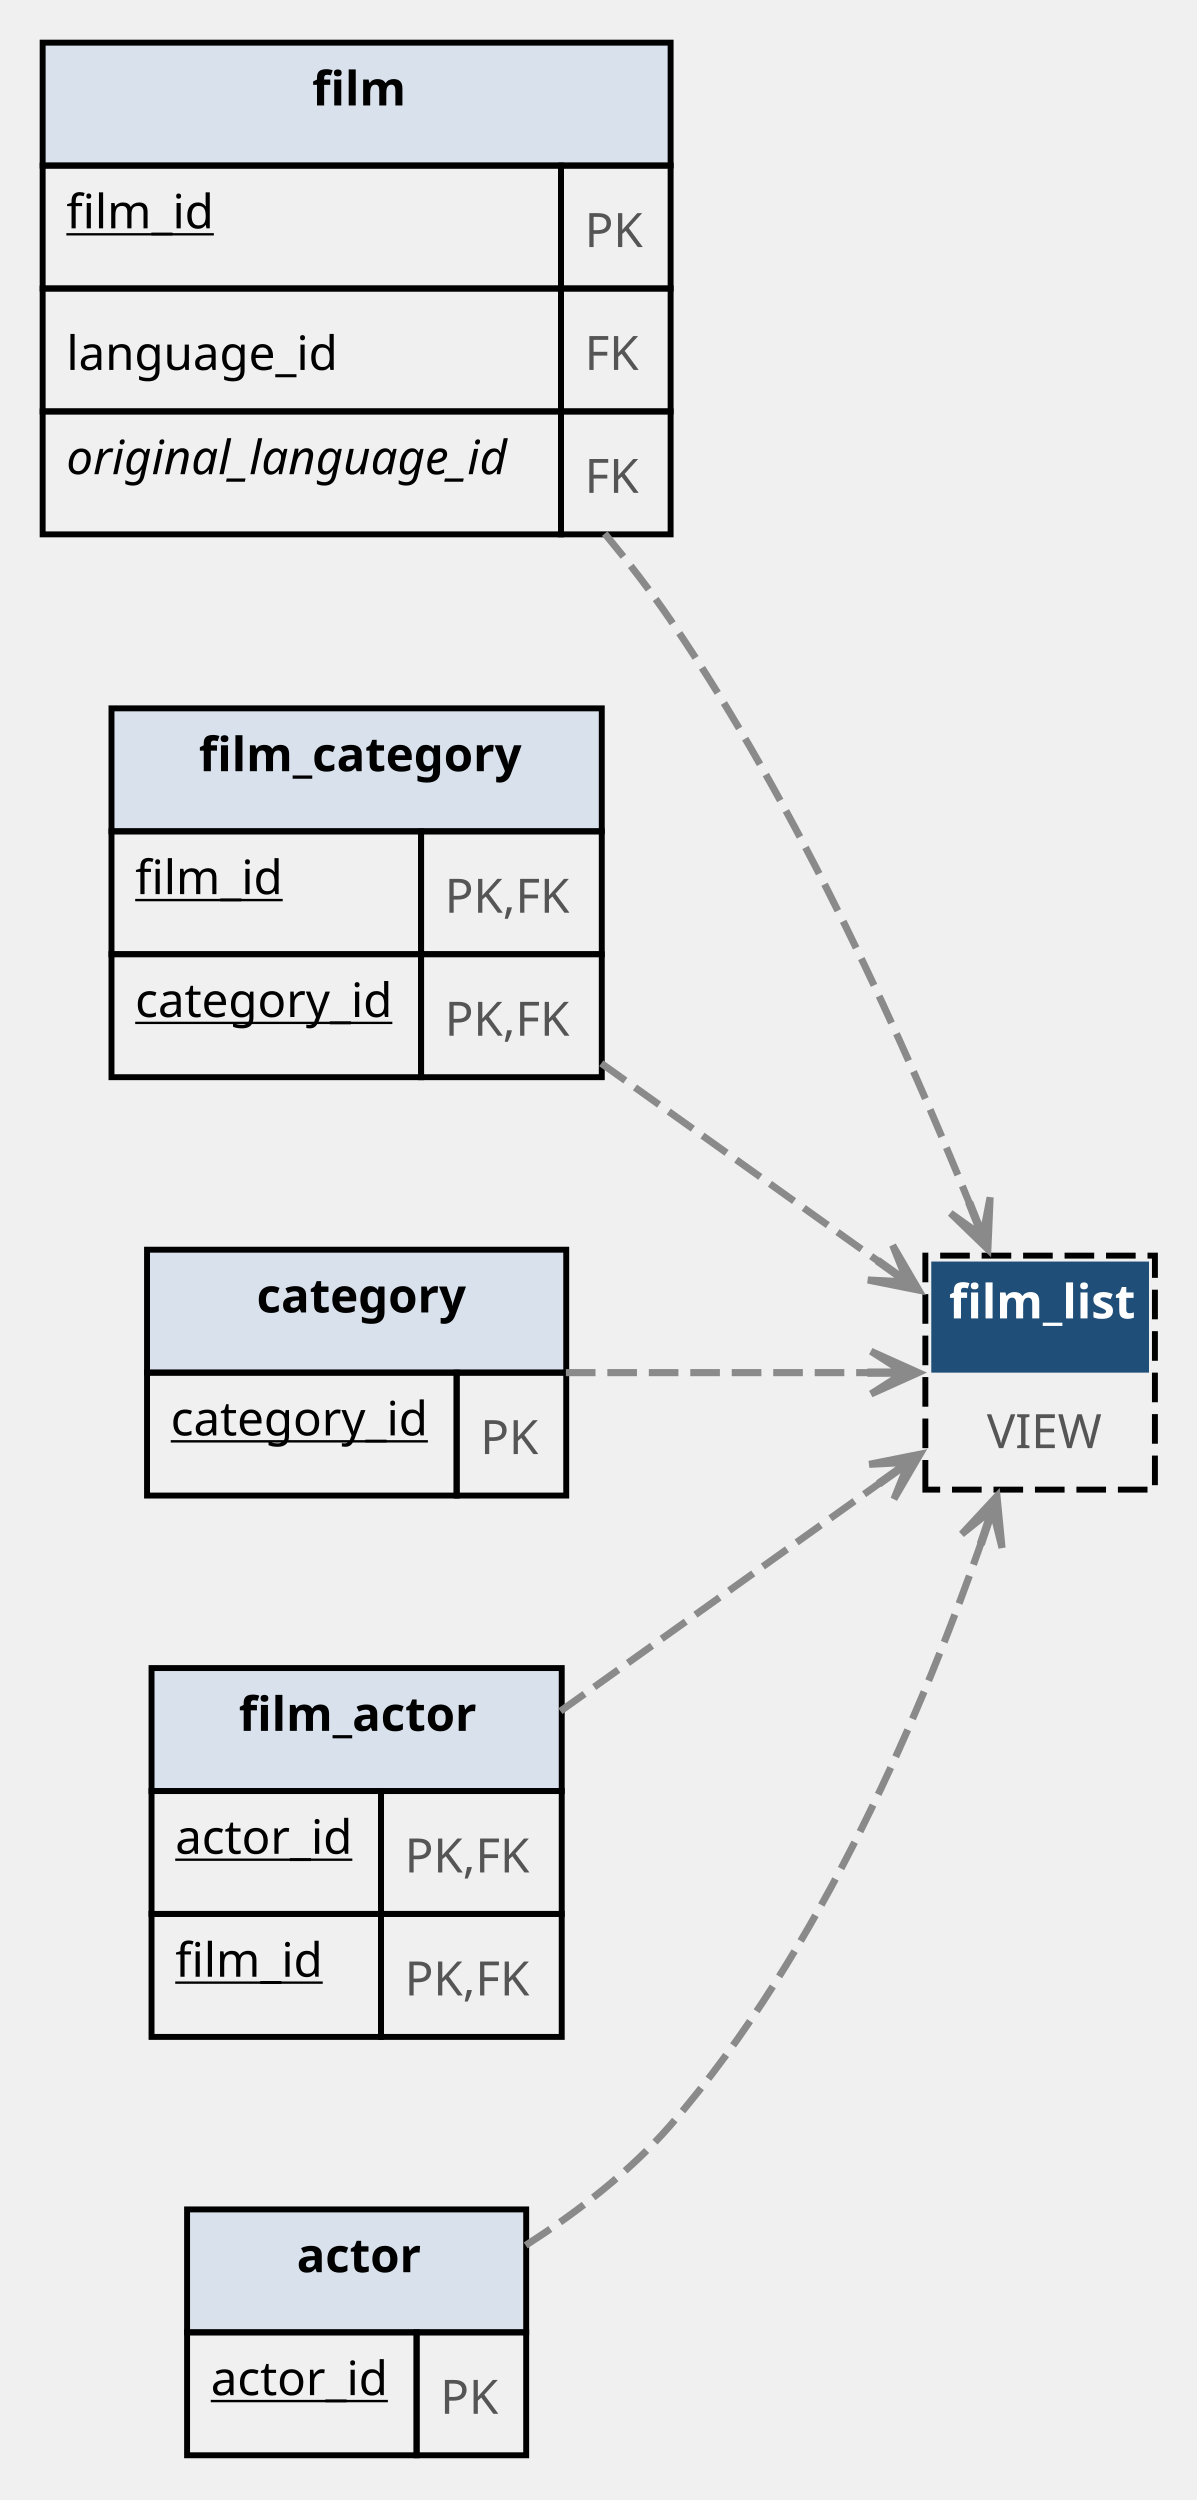
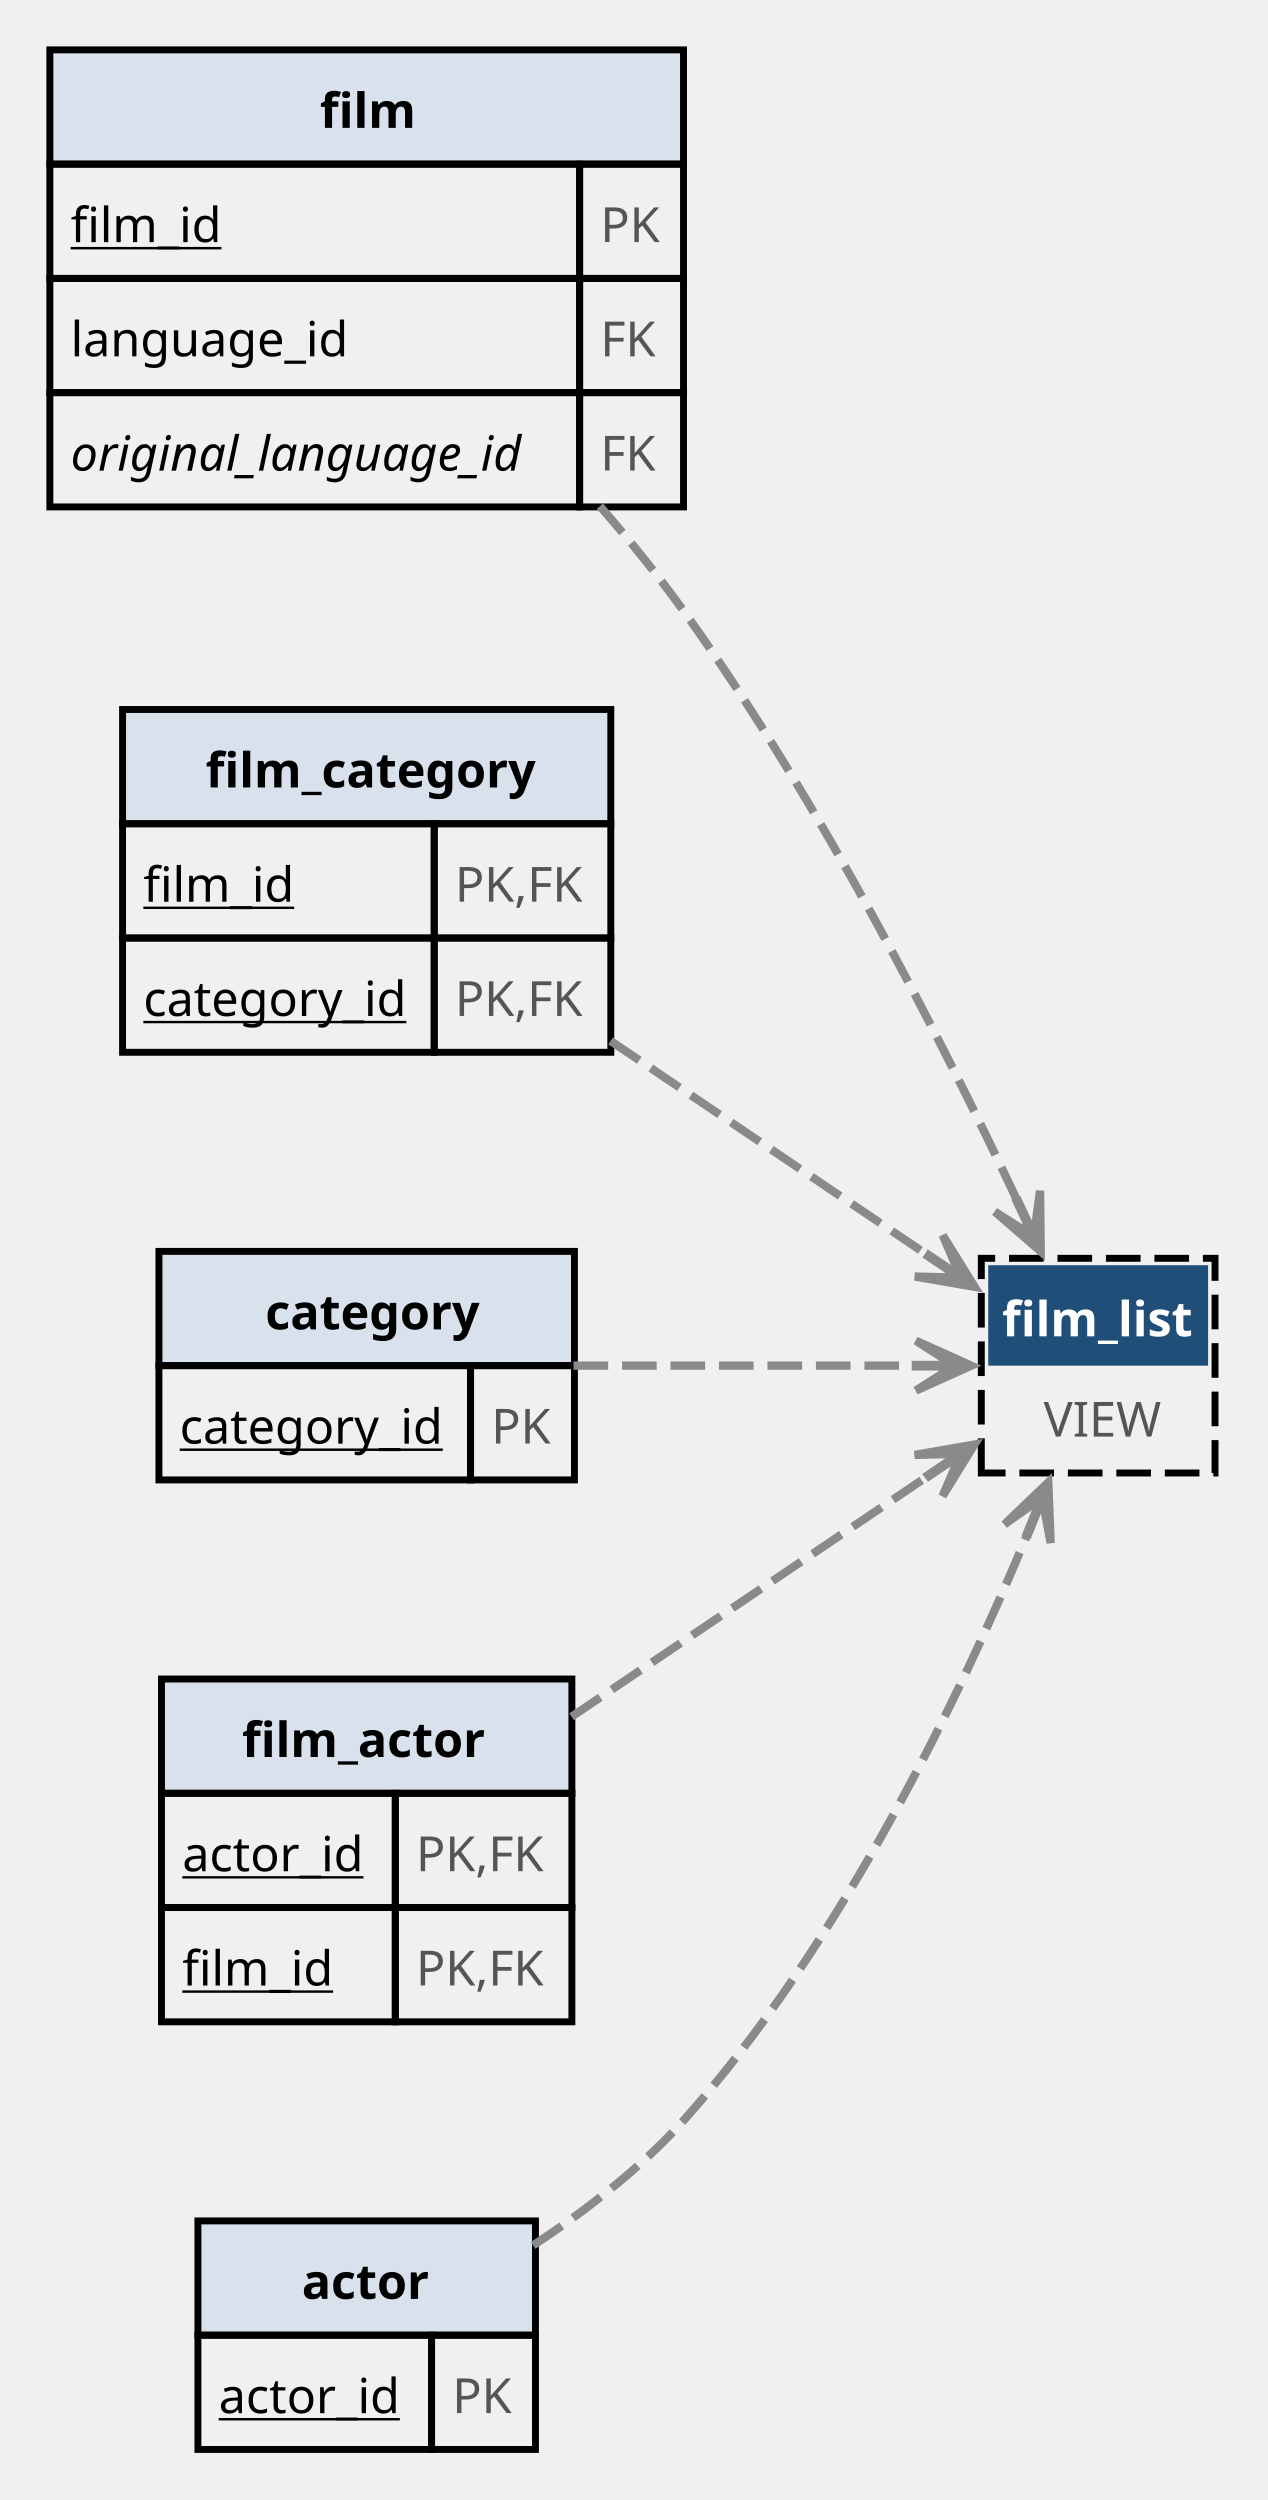
- <svg xmlns="http://www.w3.org/2000/svg" width="202pt" height="422pt" viewBox="0.00 0.00 202.00 422.00">
-   <g id="graph0" class="graph" transform="scale(1 1) rotate(0) translate(7.2 414.45)">
+ <svg xmlns="http://www.w3.org/2000/svg" width="183pt" height="361pt" viewBox="0.00 0.00 183.00 361.00">
+   <g id="graph0" class="graph" transform="scale(1 1) rotate(0) translate(7.2 353.7)">
    <g id="node1" class="node">
-       <polygon fill="none" stroke="#000000" stroke-dasharray="5,2" points="149,-163 149,-202.5 187.75,-202.5 187.75,-163 149,-163" />
-       <polygon fill="#1f4e79" stroke="none" stroke-dasharray="5,2" points="150,-182.75 150,-201.5 186.75,-201.5 186.75,-182.75 150,-182.75" />
-       <text xml:space="preserve" text-anchor="start" x="153" y="-191.9" font-family="Noto Sans KR" font-weight="bold" font-size="8.00" fill="#ffffff">film_list</text>
-       <text xml:space="preserve" text-anchor="start" x="159.38" y="-170" font-family="Noto Sans KR" font-size="8.00" fill="#555555">VIEW</text>
+       <polygon fill="none" stroke="#000000" stroke-dasharray="5,2" points="134.5,-141 134.5,-172 168.25,-172 168.25,-141 134.5,-141" />
+       <polygon fill="#1f4e79" stroke="none" stroke-dasharray="5,2" points="135.5,-156.5 135.5,-171 167.25,-171 167.25,-156.5 135.5,-156.5" />
+       <text xml:space="preserve" text-anchor="start" x="137.5" y="-160.74" font-family="Noto Sans KR" font-weight="bold" font-size="7.00" fill="#ffffff">film_list</text>
+       <text xml:space="preserve" text-anchor="start" x="143.5" y="-146.25" font-family="Noto Sans KR" font-size="7.00" fill="#555555">VIEW</text>
    </g>
    <g id="node2" class="node">
-       <polygon fill="#d9e2ec" stroke="none" points="0,-386.5 0,-407.25 106,-407.25 106,-386.5 0,-386.5" />
-       <polygon fill="none" stroke="#000000" points="0,-386.5 0,-407.25 106,-407.25 106,-386.5 0,-386.5" />
-       <text xml:space="preserve" text-anchor="start" x="45.5" y="-396.65" font-family="Noto Sans KR" font-weight="bold" font-size="8.00" fill="#000000">film</text>
-       <polygon fill="none" stroke="#000000" points="0,-365.75 0,-386.5 87.5,-386.5 87.5,-365.75 0,-365.75" />
-       <text xml:space="preserve" text-anchor="start" x="4" y="-375.9" font-family="Noto Sans KR" text-decoration="underline" font-size="8.00">film_id</text>
-       <polygon fill="none" stroke="#000000" points="87.5,-365.75 87.5,-386.5 106,-386.5 106,-365.75 87.5,-365.75" />
-       <text xml:space="preserve" text-anchor="start" x="91.5" y="-372.75" font-family="Noto Sans KR" font-size="8.00" fill="#555555">PK</text>
-       <polygon fill="none" stroke="#000000" points="0,-345 0,-365.75 87.5,-365.75 87.5,-345 0,-345" />
-       <text xml:space="preserve" text-anchor="start" x="4" y="-352" font-family="Noto Sans KR" font-size="8.00">language_id</text>
-       <polygon fill="none" stroke="#000000" points="87.5,-345 87.5,-365.75 106,-365.75 106,-345 87.5,-345" />
-       <text xml:space="preserve" text-anchor="start" x="91.5" y="-352" font-family="Noto Sans KR" font-size="8.00" fill="#555555">FK</text>
-       <polygon fill="none" stroke="#000000" points="0,-324.25 0,-345 87.5,-345 87.5,-324.25 0,-324.25" />
-       <text xml:space="preserve" text-anchor="start" x="4" y="-334.4" font-family="Noto Sans KR" font-style="italic" font-size="8.00">original_language_id</text>
-       <polygon fill="none" stroke="#000000" points="87.5,-324.25 87.5,-345 106,-345 106,-324.25 87.5,-324.25" />
-       <text xml:space="preserve" text-anchor="start" x="91.5" y="-331.25" font-family="Noto Sans KR" font-size="8.00" fill="#555555">FK</text>
+       <polygon fill="#d9e2ec" stroke="none" points="0,-330 0,-346.5 91.5,-346.5 91.5,-330 0,-330" />
+       <polygon fill="none" stroke="#000000" points="0,-330 0,-346.5 91.5,-346.5 91.5,-330 0,-330" />
+       <text xml:space="preserve" text-anchor="start" x="39" y="-335.24" font-family="Noto Sans KR" font-weight="bold" font-size="7.00" fill="#000000">film</text>
+       <polygon fill="none" stroke="#000000" points="0,-313.5 0,-330 76.5,-330 76.5,-313.5 0,-313.5" />
+       <text xml:space="preserve" text-anchor="start" x="3" y="-318.74" font-family="Noto Sans KR" text-decoration="underline" font-size="7.00">film_id</text>
+       <polygon fill="none" stroke="#000000" points="76.5,-313.5 76.5,-330 91.5,-330 91.5,-313.5 76.5,-313.5" />
+       <text xml:space="preserve" text-anchor="start" x="79.5" y="-318.75" font-family="Noto Sans KR" font-size="7.00" fill="#555555">PK</text>
+       <polygon fill="none" stroke="#000000" points="0,-297 0,-313.5 76.5,-313.5 76.5,-297 0,-297" />
+       <text xml:space="preserve" text-anchor="start" x="3" y="-302.25" font-family="Noto Sans KR" font-size="7.00">language_id</text>
+       <polygon fill="none" stroke="#000000" points="76.5,-297 76.5,-313.5 91.5,-313.5 91.5,-297 76.5,-297" />
+       <text xml:space="preserve" text-anchor="start" x="79.5" y="-302.25" font-family="Noto Sans KR" font-size="7.00" fill="#555555">FK</text>
+       <polygon fill="none" stroke="#000000" points="0,-280.5 0,-297 76.5,-297 76.5,-280.5 0,-280.5" />
+       <text xml:space="preserve" text-anchor="start" x="3" y="-285.74" font-family="Noto Sans KR" font-style="italic" font-size="7.00">original_language_id</text>
+       <polygon fill="none" stroke="#000000" points="76.5,-280.5 76.5,-297 91.5,-297 91.5,-280.5 76.5,-280.5" />
+       <text xml:space="preserve" text-anchor="start" x="79.5" y="-285.75" font-family="Noto Sans KR" font-size="7.00" fill="#555555">FK</text>
    </g>
    <g id="edge1" class="edge">
-       <path fill="none" stroke="#8a8a8a" stroke-width="1.2" stroke-dasharray="5,2" d="M94.88,-324.38C98.84,-319.61 102.63,-314.68 106,-309.75 127.72,-277.96 145.91,-237.31 156.71,-210.68" />
-       <polygon fill="#8a8a8a" stroke="#8a8a8a" stroke-width="1.2" points="159.55,-203.58 159.93,-212.34 158.7,-205.97 156.68,-211.04 156.58,-211.01 156.49,-210.97 158.51,-205.9 153.24,-209.67 159.55,-203.58" />
+       <path fill="none" stroke="#8a8a8a" stroke-width="1.2" stroke-dasharray="5,2" d="M79.43,-280.61C83.69,-275.71 87.84,-270.59 91.5,-265.5 111.33,-237.89 129.11,-202.84 139.82,-180.05" />
+       <polygon fill="#8a8a8a" stroke="#8a8a8a" stroke-width="1.2" points="143.08,-172.99 142.99,-181.76 142.11,-175.34 139.81,-180.29 139.72,-180.25 139.63,-180.21 141.92,-175.25 136.45,-178.74 143.08,-172.99" />
    </g>
    <g id="node3" class="node">
-       <polygon fill="#d9e2ec" stroke="none" points="11.62,-274.12 11.62,-294.88 94.38,-294.88 94.38,-274.12 11.62,-274.12" />
-       <polygon fill="none" stroke="#000000" points="11.62,-274.12 11.62,-294.88 94.38,-294.88 94.38,-274.12 11.62,-274.12" />
-       <text xml:space="preserve" text-anchor="start" x="26.38" y="-284.27" font-family="Noto Sans KR" font-weight="bold" font-size="8.00" fill="#000000">film_category</text>
-       <polygon fill="none" stroke="#000000" points="11.62,-253.38 11.62,-274.12 63.88,-274.12 63.88,-253.38 11.62,-253.38" />
-       <text xml:space="preserve" text-anchor="start" x="15.62" y="-263.52" font-family="Noto Sans KR" text-decoration="underline" font-size="8.00">film_id</text>
-       <polygon fill="none" stroke="#000000" points="63.88,-253.38 63.88,-274.12 94.38,-274.12 94.38,-253.38 63.88,-253.38" />
-       <text xml:space="preserve" text-anchor="start" x="67.88" y="-260.38" font-family="Noto Sans KR" font-size="8.00" fill="#555555">PK,FK</text>
-       <polygon fill="none" stroke="#000000" points="11.62,-232.62 11.62,-253.38 63.88,-253.38 63.88,-232.62 11.62,-232.62" />
-       <text xml:space="preserve" text-anchor="start" x="15.62" y="-242.78" font-family="Noto Sans KR" text-decoration="underline" font-size="8.00">category_id</text>
-       <polygon fill="none" stroke="#000000" points="63.88,-232.62 63.88,-253.38 94.38,-253.38 94.38,-232.62 63.88,-232.62" />
-       <text xml:space="preserve" text-anchor="start" x="67.88" y="-239.62" font-family="Noto Sans KR" font-size="8.00" fill="#555555">PK,FK</text>
+       <polygon fill="#d9e2ec" stroke="none" points="10.5,-234.75 10.5,-251.25 81,-251.25 81,-234.75 10.5,-234.75" />
+       <polygon fill="none" stroke="#000000" points="10.5,-234.75 10.5,-251.25 81,-251.25 81,-234.75 10.5,-234.75" />
+       <text xml:space="preserve" text-anchor="start" x="22.5" y="-239.99" font-family="Noto Sans KR" font-weight="bold" font-size="7.00" fill="#000000">film_category</text>
+       <polygon fill="none" stroke="#000000" points="10.5,-218.25 10.5,-234.75 55.5,-234.75 55.5,-218.25 10.5,-218.25" />
+       <text xml:space="preserve" text-anchor="start" x="13.5" y="-223.49" font-family="Noto Sans KR" text-decoration="underline" font-size="7.00">film_id</text>
+       <polygon fill="none" stroke="#000000" points="55.5,-218.25 55.5,-234.75 81,-234.75 81,-218.25 55.5,-218.25" />
+       <text xml:space="preserve" text-anchor="start" x="58.5" y="-223.5" font-family="Noto Sans KR" font-size="7.00" fill="#555555">PK,FK</text>
+       <polygon fill="none" stroke="#000000" points="10.5,-201.75 10.5,-218.25 55.5,-218.25 55.5,-201.75 10.5,-201.75" />
+       <text xml:space="preserve" text-anchor="start" x="13.5" y="-206.99" font-family="Noto Sans KR" text-decoration="underline" font-size="7.00">category_id</text>
+       <polygon fill="none" stroke="#000000" points="55.5,-201.75 55.5,-218.25 81,-218.25 81,-201.75 55.5,-201.75" />
+       <text xml:space="preserve" text-anchor="start" x="58.5" y="-207" font-family="Noto Sans KR" font-size="7.00" fill="#555555">PK,FK</text>
    </g>
    <g id="edge2" class="edge">
-       <path fill="none" stroke="#8a8a8a" stroke-width="1.2" stroke-dasharray="5,2" d="M94.29,-234.96C110.08,-223.68 127.72,-211.08 141.72,-201.08" />
-       <polygon fill="#8a8a8a" stroke="#8a8a8a" stroke-width="1.2" points="147.9,-196.67 143.48,-204.25 145.89,-198.22 141.45,-201.4 141.39,-201.32 141.33,-201.24 145.77,-198.06 139.29,-198.39 147.9,-196.67" />
+       <path fill="none" stroke="#8a8a8a" stroke-width="1.2" stroke-dasharray="5,2" d="M80.97,-203.39C96.15,-193.13 113.61,-181.33 127.22,-172.14" />
+       <polygon fill="#8a8a8a" stroke="#8a8a8a" stroke-width="1.2" points="133.54,-167.88 128.92,-175.34 131.49,-169.38 126.96,-172.44 126.91,-172.35 126.85,-172.27 131.38,-169.21 124.89,-169.37 133.54,-167.88" />
    </g>
    <g id="node4" class="node">
-       <polygon fill="#d9e2ec" stroke="none" points="17.62,-182.75 17.62,-203.5 88.38,-203.5 88.38,-182.75 17.62,-182.75" />
-       <polygon fill="none" stroke="#000000" points="17.62,-182.75 17.62,-203.5 88.38,-203.5 88.38,-182.75 17.62,-182.75" />
-       <text xml:space="preserve" text-anchor="start" x="36.12" y="-192.9" font-family="Noto Sans KR" font-weight="bold" font-size="8.00" fill="#000000">category</text>
-       <polygon fill="none" stroke="#000000" points="17.62,-162 17.62,-182.75 69.88,-182.75 69.88,-162 17.62,-162" />
-       <text xml:space="preserve" text-anchor="start" x="21.62" y="-172.15" font-family="Noto Sans KR" text-decoration="underline" font-size="8.00">category_id</text>
-       <polygon fill="none" stroke="#000000" points="69.88,-162 69.88,-182.75 88.38,-182.75 88.38,-162 69.88,-162" />
-       <text xml:space="preserve" text-anchor="start" x="73.88" y="-169" font-family="Noto Sans KR" font-size="8.00" fill="#555555">PK</text>
+       <polygon fill="#d9e2ec" stroke="none" points="15.75,-156.5 15.75,-173 75.75,-173 75.75,-156.5 15.75,-156.5" />
+       <polygon fill="none" stroke="#000000" points="15.75,-156.5 15.75,-173 75.75,-173 75.75,-156.5 15.75,-156.5" />
+       <text xml:space="preserve" text-anchor="start" x="31.12" y="-161.74" font-family="Noto Sans KR" font-weight="bold" font-size="7.00" fill="#000000">category</text>
+       <polygon fill="none" stroke="#000000" points="15.75,-140 15.75,-156.5 60.75,-156.5 60.75,-140 15.75,-140" />
+       <text xml:space="preserve" text-anchor="start" x="18.75" y="-145.24" font-family="Noto Sans KR" text-decoration="underline" font-size="7.00">category_id</text>
+       <polygon fill="none" stroke="#000000" points="60.75,-140 60.75,-156.5 75.75,-156.5 75.75,-140 60.75,-140" />
+       <text xml:space="preserve" text-anchor="start" x="63.75" y="-145.25" font-family="Noto Sans KR" font-size="7.00" fill="#555555">PK</text>
    </g>
    <g id="edge3" class="edge">
-       <path fill="none" stroke="#8a8a8a" stroke-width="1.2" stroke-dasharray="5,2" d="M88.32,-182.75C104.95,-182.75 124.63,-182.75 140.19,-182.75" />
-       <polygon fill="#8a8a8a" stroke="#8a8a8a" stroke-width="1.2" points="147.82,-182.75 139.82,-186.35 145.29,-182.85 139.82,-182.85 139.82,-182.75 139.82,-182.65 145.29,-182.65 139.82,-179.15 147.82,-182.75" />
+       <path fill="none" stroke="#8a8a8a" stroke-width="1.2" stroke-dasharray="5,2" d="M75.62,-156.5C91.24,-156.5 110.35,-156.5 125.34,-156.5" />
+       <polygon fill="#8a8a8a" stroke="#8a8a8a" stroke-width="1.2" points="133.05,-156.5 125.05,-160.1 130.51,-156.6 125.05,-156.6 125.05,-156.5 125.05,-156.4 130.51,-156.4 125.05,-152.9 133.05,-156.5" />
    </g>
    <g id="node5" class="node">
-       <polygon fill="#d9e2ec" stroke="none" points="18.38,-112.12 18.38,-132.88 87.62,-132.88 87.62,-112.12 18.38,-112.12" />
-       <polygon fill="none" stroke="#000000" points="18.38,-112.12 18.38,-132.88 87.62,-132.88 87.62,-112.12 18.38,-112.12" />
-       <text xml:space="preserve" text-anchor="start" x="33.12" y="-122.28" font-family="Noto Sans KR" font-weight="bold" font-size="8.00" fill="#000000">film_actor</text>
-       <polygon fill="none" stroke="#000000" points="18.38,-91.38 18.38,-112.12 57.12,-112.12 57.12,-91.38 18.38,-91.38" />
-       <text xml:space="preserve" text-anchor="start" x="22.38" y="-101.53" font-family="Noto Sans KR" text-decoration="underline" font-size="8.00">actor_id</text>
-       <polygon fill="none" stroke="#000000" points="57.12,-91.38 57.12,-112.12 87.62,-112.12 87.62,-91.38 57.12,-91.38" />
-       <text xml:space="preserve" text-anchor="start" x="61.12" y="-98.38" font-family="Noto Sans KR" font-size="8.00" fill="#555555">PK,FK</text>
-       <polygon fill="none" stroke="#000000" points="18.38,-70.62 18.38,-91.38 57.12,-91.38 57.12,-70.62 18.38,-70.62" />
-       <text xml:space="preserve" text-anchor="start" x="22.38" y="-80.78" font-family="Noto Sans KR" text-decoration="underline" font-size="8.00">film_id</text>
-       <polygon fill="none" stroke="#000000" points="57.12,-70.62 57.12,-91.38 87.62,-91.38 87.62,-70.62 57.12,-70.62" />
-       <text xml:space="preserve" text-anchor="start" x="61.12" y="-77.62" font-family="Noto Sans KR" font-size="8.00" fill="#555555">PK,FK</text>
+       <polygon fill="#d9e2ec" stroke="none" points="16.12,-94.75 16.12,-111.25 75.38,-111.25 75.38,-94.75 16.12,-94.75" />
+       <polygon fill="none" stroke="#000000" points="16.12,-94.75 16.12,-111.25 75.38,-111.25 75.38,-94.75 16.12,-94.75" />
+       <text xml:space="preserve" text-anchor="start" x="27.75" y="-99.99" font-family="Noto Sans KR" font-weight="bold" font-size="7.00" fill="#000000">film_actor</text>
+       <polygon fill="none" stroke="#000000" points="16.12,-78.25 16.12,-94.75 49.88,-94.75 49.88,-78.25 16.12,-78.25" />
+       <text xml:space="preserve" text-anchor="start" x="19.12" y="-83.49" font-family="Noto Sans KR" text-decoration="underline" font-size="7.00">actor_id</text>
+       <polygon fill="none" stroke="#000000" points="49.88,-78.25 49.88,-94.75 75.38,-94.75 75.38,-78.25 49.88,-78.25" />
+       <text xml:space="preserve" text-anchor="start" x="52.88" y="-83.5" font-family="Noto Sans KR" font-size="7.00" fill="#555555">PK,FK</text>
+       <polygon fill="none" stroke="#000000" points="16.12,-61.75 16.12,-78.25 49.88,-78.25 49.88,-61.75 16.12,-61.75" />
+       <text xml:space="preserve" text-anchor="start" x="19.12" y="-66.99" font-family="Noto Sans KR" text-decoration="underline" font-size="7.00">film_id</text>
+       <polygon fill="none" stroke="#000000" points="49.88,-61.75 49.88,-78.25 75.38,-78.25 75.38,-61.75 49.88,-61.75" />
+       <text xml:space="preserve" text-anchor="start" x="52.88" y="-67" font-family="Noto Sans KR" font-size="7.00" fill="#555555">PK,FK</text>
    </g>
    <g id="edge4" class="edge">
-       <path fill="none" stroke="#8a8a8a" stroke-width="1.2" stroke-dasharray="5,2" d="M87.4,-125.61C104.8,-138.05 125.75,-153.01 141.84,-164.5" />
-       <polygon fill="#8a8a8a" stroke="#8a8a8a" stroke-width="1.2" points="148.12,-168.99 139.52,-167.27 146,-167.6 141.55,-164.42 141.61,-164.34 141.67,-164.26 146.11,-167.44 143.7,-161.41 148.12,-168.99" />
+       <path fill="none" stroke="#8a8a8a" stroke-width="1.2" stroke-dasharray="5,2" d="M75.34,-105.81C91.66,-116.84 111.87,-130.49 127.2,-140.84" />
+       <polygon fill="#8a8a8a" stroke="#8a8a8a" stroke-width="1.2" points="133.51,-145.11 124.87,-143.61 131.35,-143.77 126.82,-140.71 126.88,-140.63 126.94,-140.55 131.46,-143.6 128.9,-137.65 133.51,-145.11" />
    </g>
    <g id="node6" class="node">
-       <polygon fill="#d9e2ec" stroke="none" points="24.38,-20.75 24.38,-41.5 81.62,-41.5 81.62,-20.75 24.38,-20.75" />
-       <polygon fill="none" stroke="#000000" points="24.38,-20.75 24.38,-41.5 81.62,-41.5 81.62,-20.75 24.38,-20.75" />
-       <text xml:space="preserve" text-anchor="start" x="42.88" y="-30.9" font-family="Noto Sans KR" font-weight="bold" font-size="8.00" fill="#000000">actor</text>
-       <polygon fill="none" stroke="#000000" points="24.38,0 24.38,-20.75 63.12,-20.75 63.12,0 24.38,0" />
-       <text xml:space="preserve" text-anchor="start" x="28.38" y="-10.15" font-family="Noto Sans KR" text-decoration="underline" font-size="8.00">actor_id</text>
-       <polygon fill="none" stroke="#000000" points="63.12,0 63.12,-20.75 81.62,-20.75 81.62,0 63.12,0" />
-       <text xml:space="preserve" text-anchor="start" x="67.12" y="-7" font-family="Noto Sans KR" font-size="8.00" fill="#555555">PK</text>
+       <polygon fill="#d9e2ec" stroke="none" points="21.38,-16.5 21.38,-33 70.12,-33 70.12,-16.5 21.38,-16.5" />
+       <polygon fill="none" stroke="#000000" points="21.38,-16.5 21.38,-33 70.12,-33 70.12,-16.5 21.38,-16.5" />
+       <text xml:space="preserve" text-anchor="start" x="36.38" y="-21.74" font-family="Noto Sans KR" font-weight="bold" font-size="7.00" fill="#000000">actor</text>
+       <polygon fill="none" stroke="#000000" points="21.38,0 21.38,-16.5 55.12,-16.5 55.12,0 21.38,0" />
+       <text xml:space="preserve" text-anchor="start" x="24.38" y="-5.24" font-family="Noto Sans KR" text-decoration="underline" font-size="7.00">actor_id</text>
+       <polygon fill="none" stroke="#000000" points="55.12,0 55.12,-16.5 70.12,-16.5 70.12,0 55.12,0" />
+       <text xml:space="preserve" text-anchor="start" x="58.12" y="-5.25" font-family="Noto Sans KR" font-size="7.00" fill="#555555">PK</text>
    </g>
    <g id="edge5" class="edge">
-       <path fill="none" stroke="#8a8a8a" stroke-width="1.2" stroke-dasharray="5,2" d="M81.53,-35.43C90.13,-40.96 99.16,-47.86 106,-55.75 131.51,-85.17 149.01,-127.05 158.61,-154.55" />
-       <polygon fill="#8a8a8a" stroke="#8a8a8a" stroke-width="1.2" points="161.09,-161.9 155.12,-155.48 160.18,-159.53 158.44,-154.36 158.53,-154.32 158.63,-154.29 160.37,-159.47 161.94,-153.17 161.09,-161.9" />
+       <path fill="none" stroke="#8a8a8a" stroke-width="1.2" stroke-dasharray="5,2" d="M69.79,-29.46C77.32,-34.44 85.32,-40.6 91.5,-47.5 114.29,-72.97 131.48,-108.81 141.23,-132.34" />
+       <polygon fill="#8a8a8a" stroke="#8a8a8a" stroke-width="1.2" points="144.17,-139.65 137.84,-133.58 143.13,-137.34 141.09,-132.27 141.18,-132.23 141.28,-132.2 143.32,-137.26 144.52,-130.89 144.17,-139.65" />
    </g>
  </g>
</svg>
